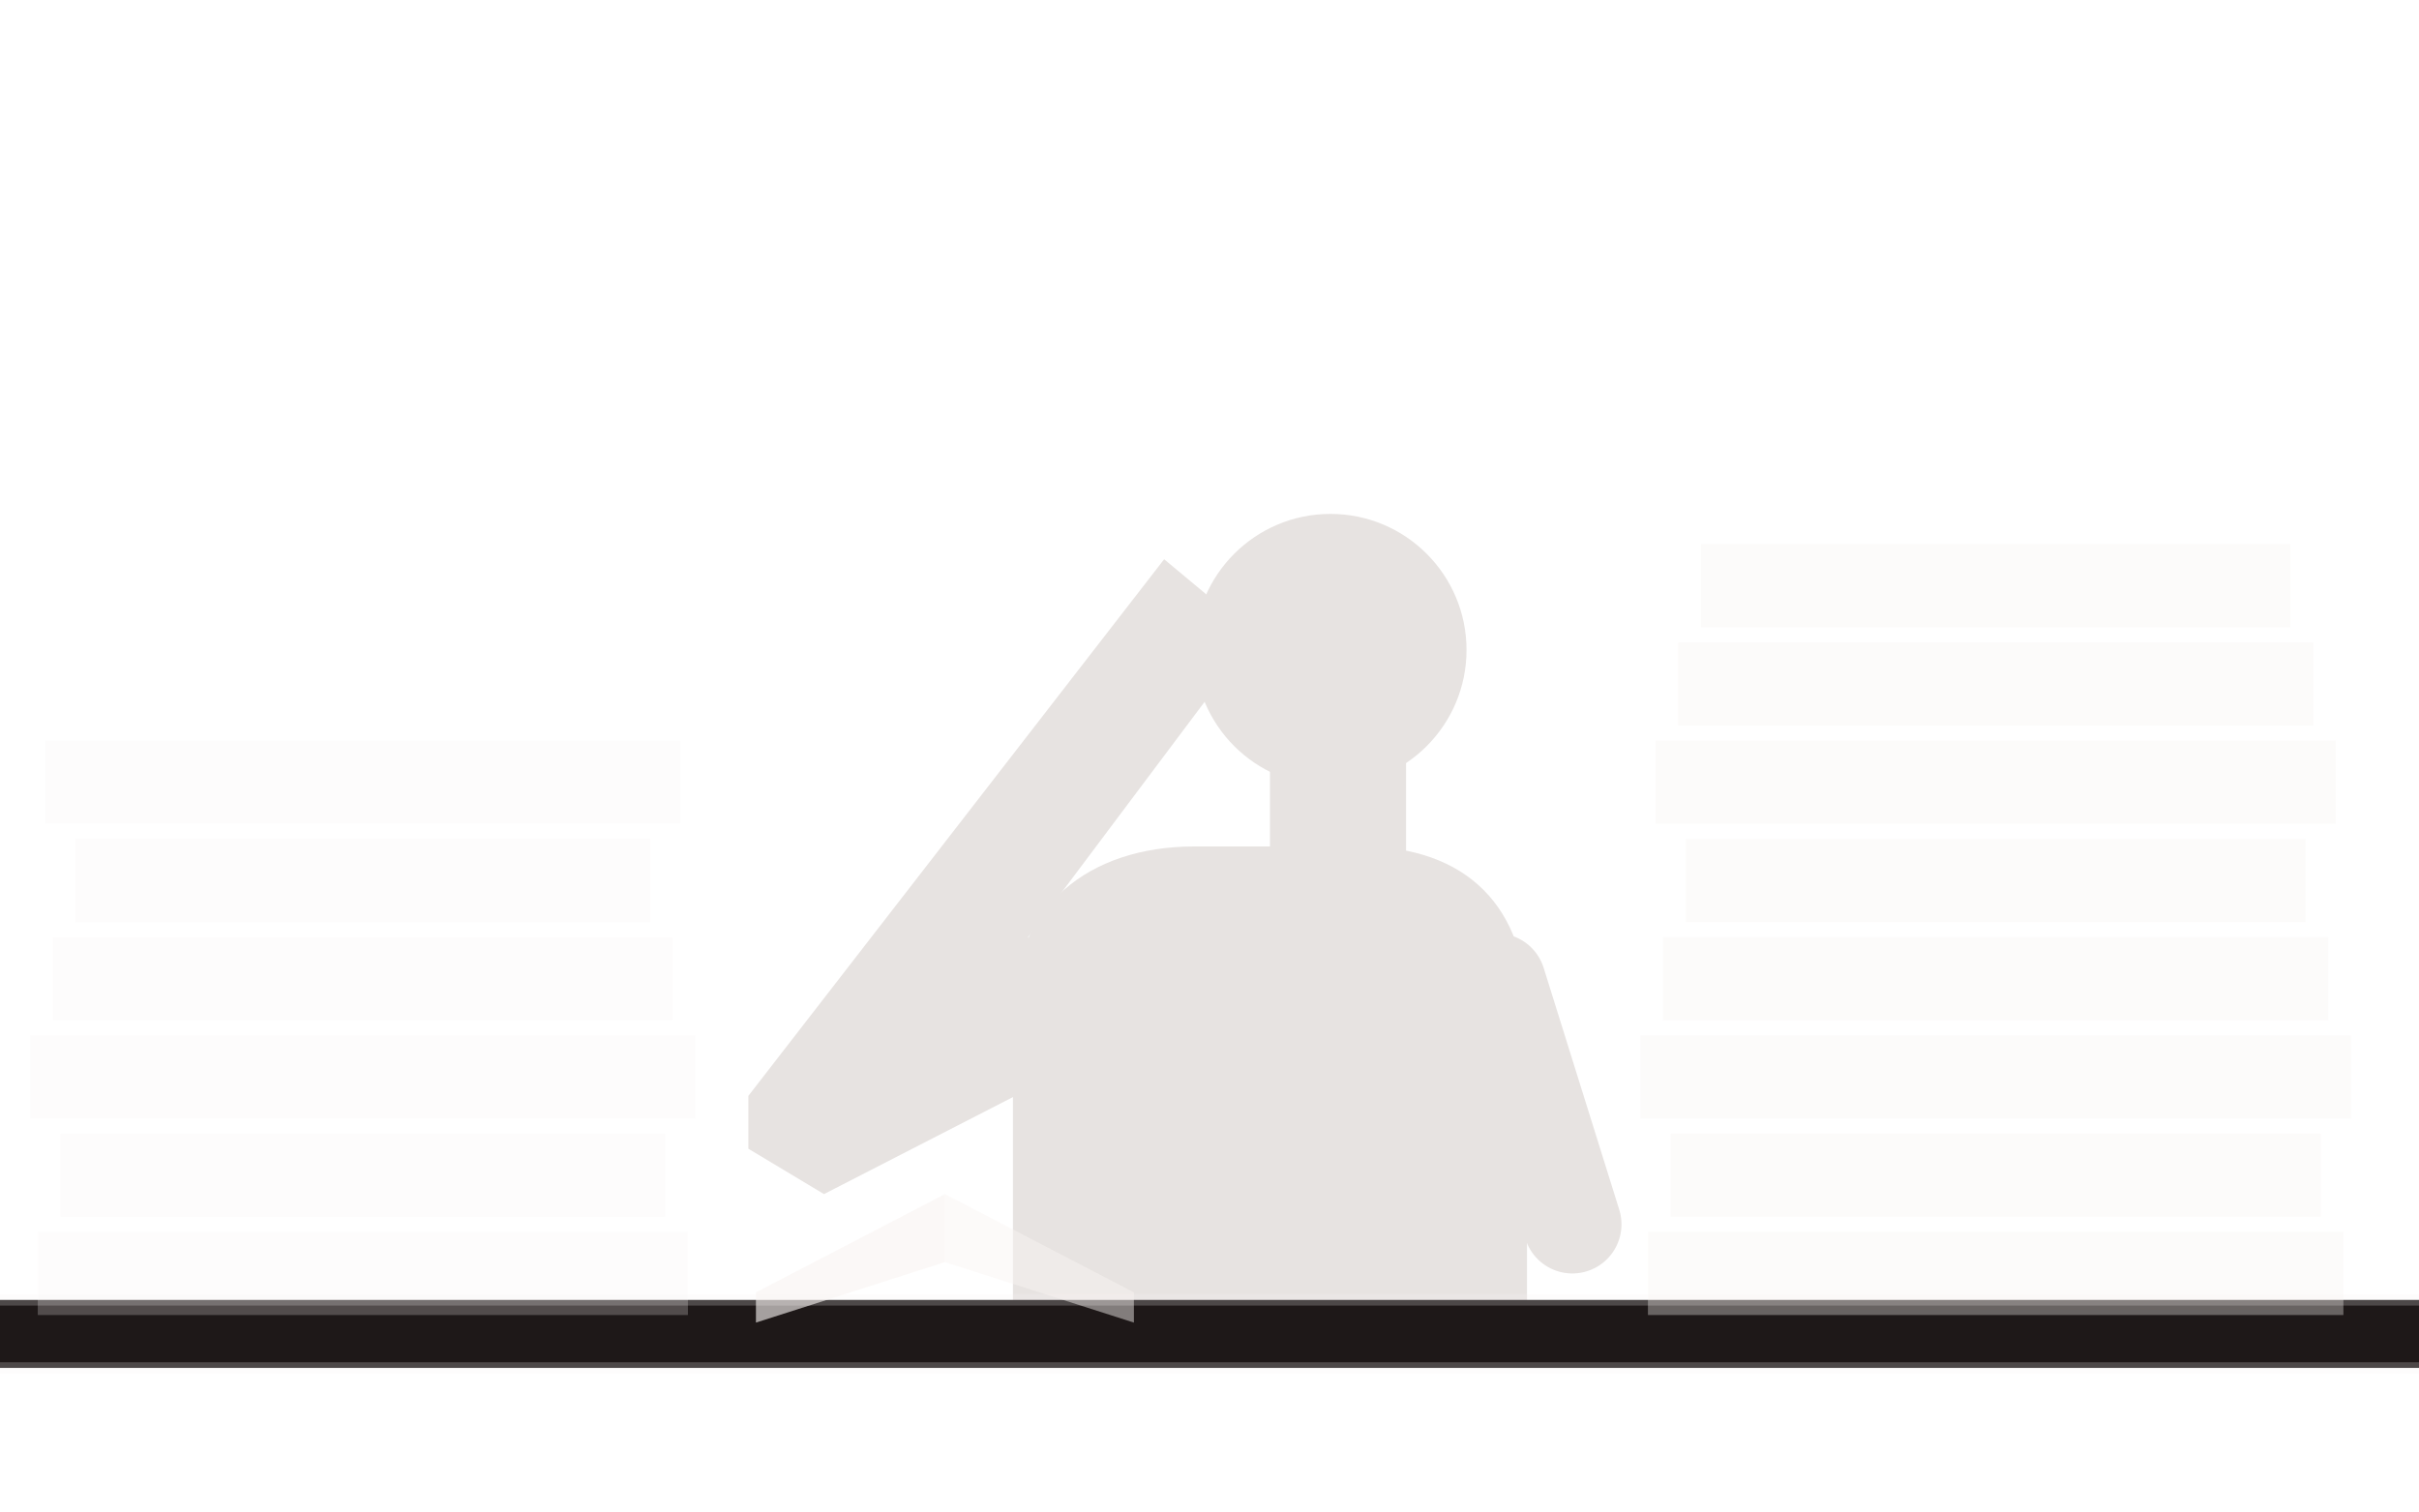
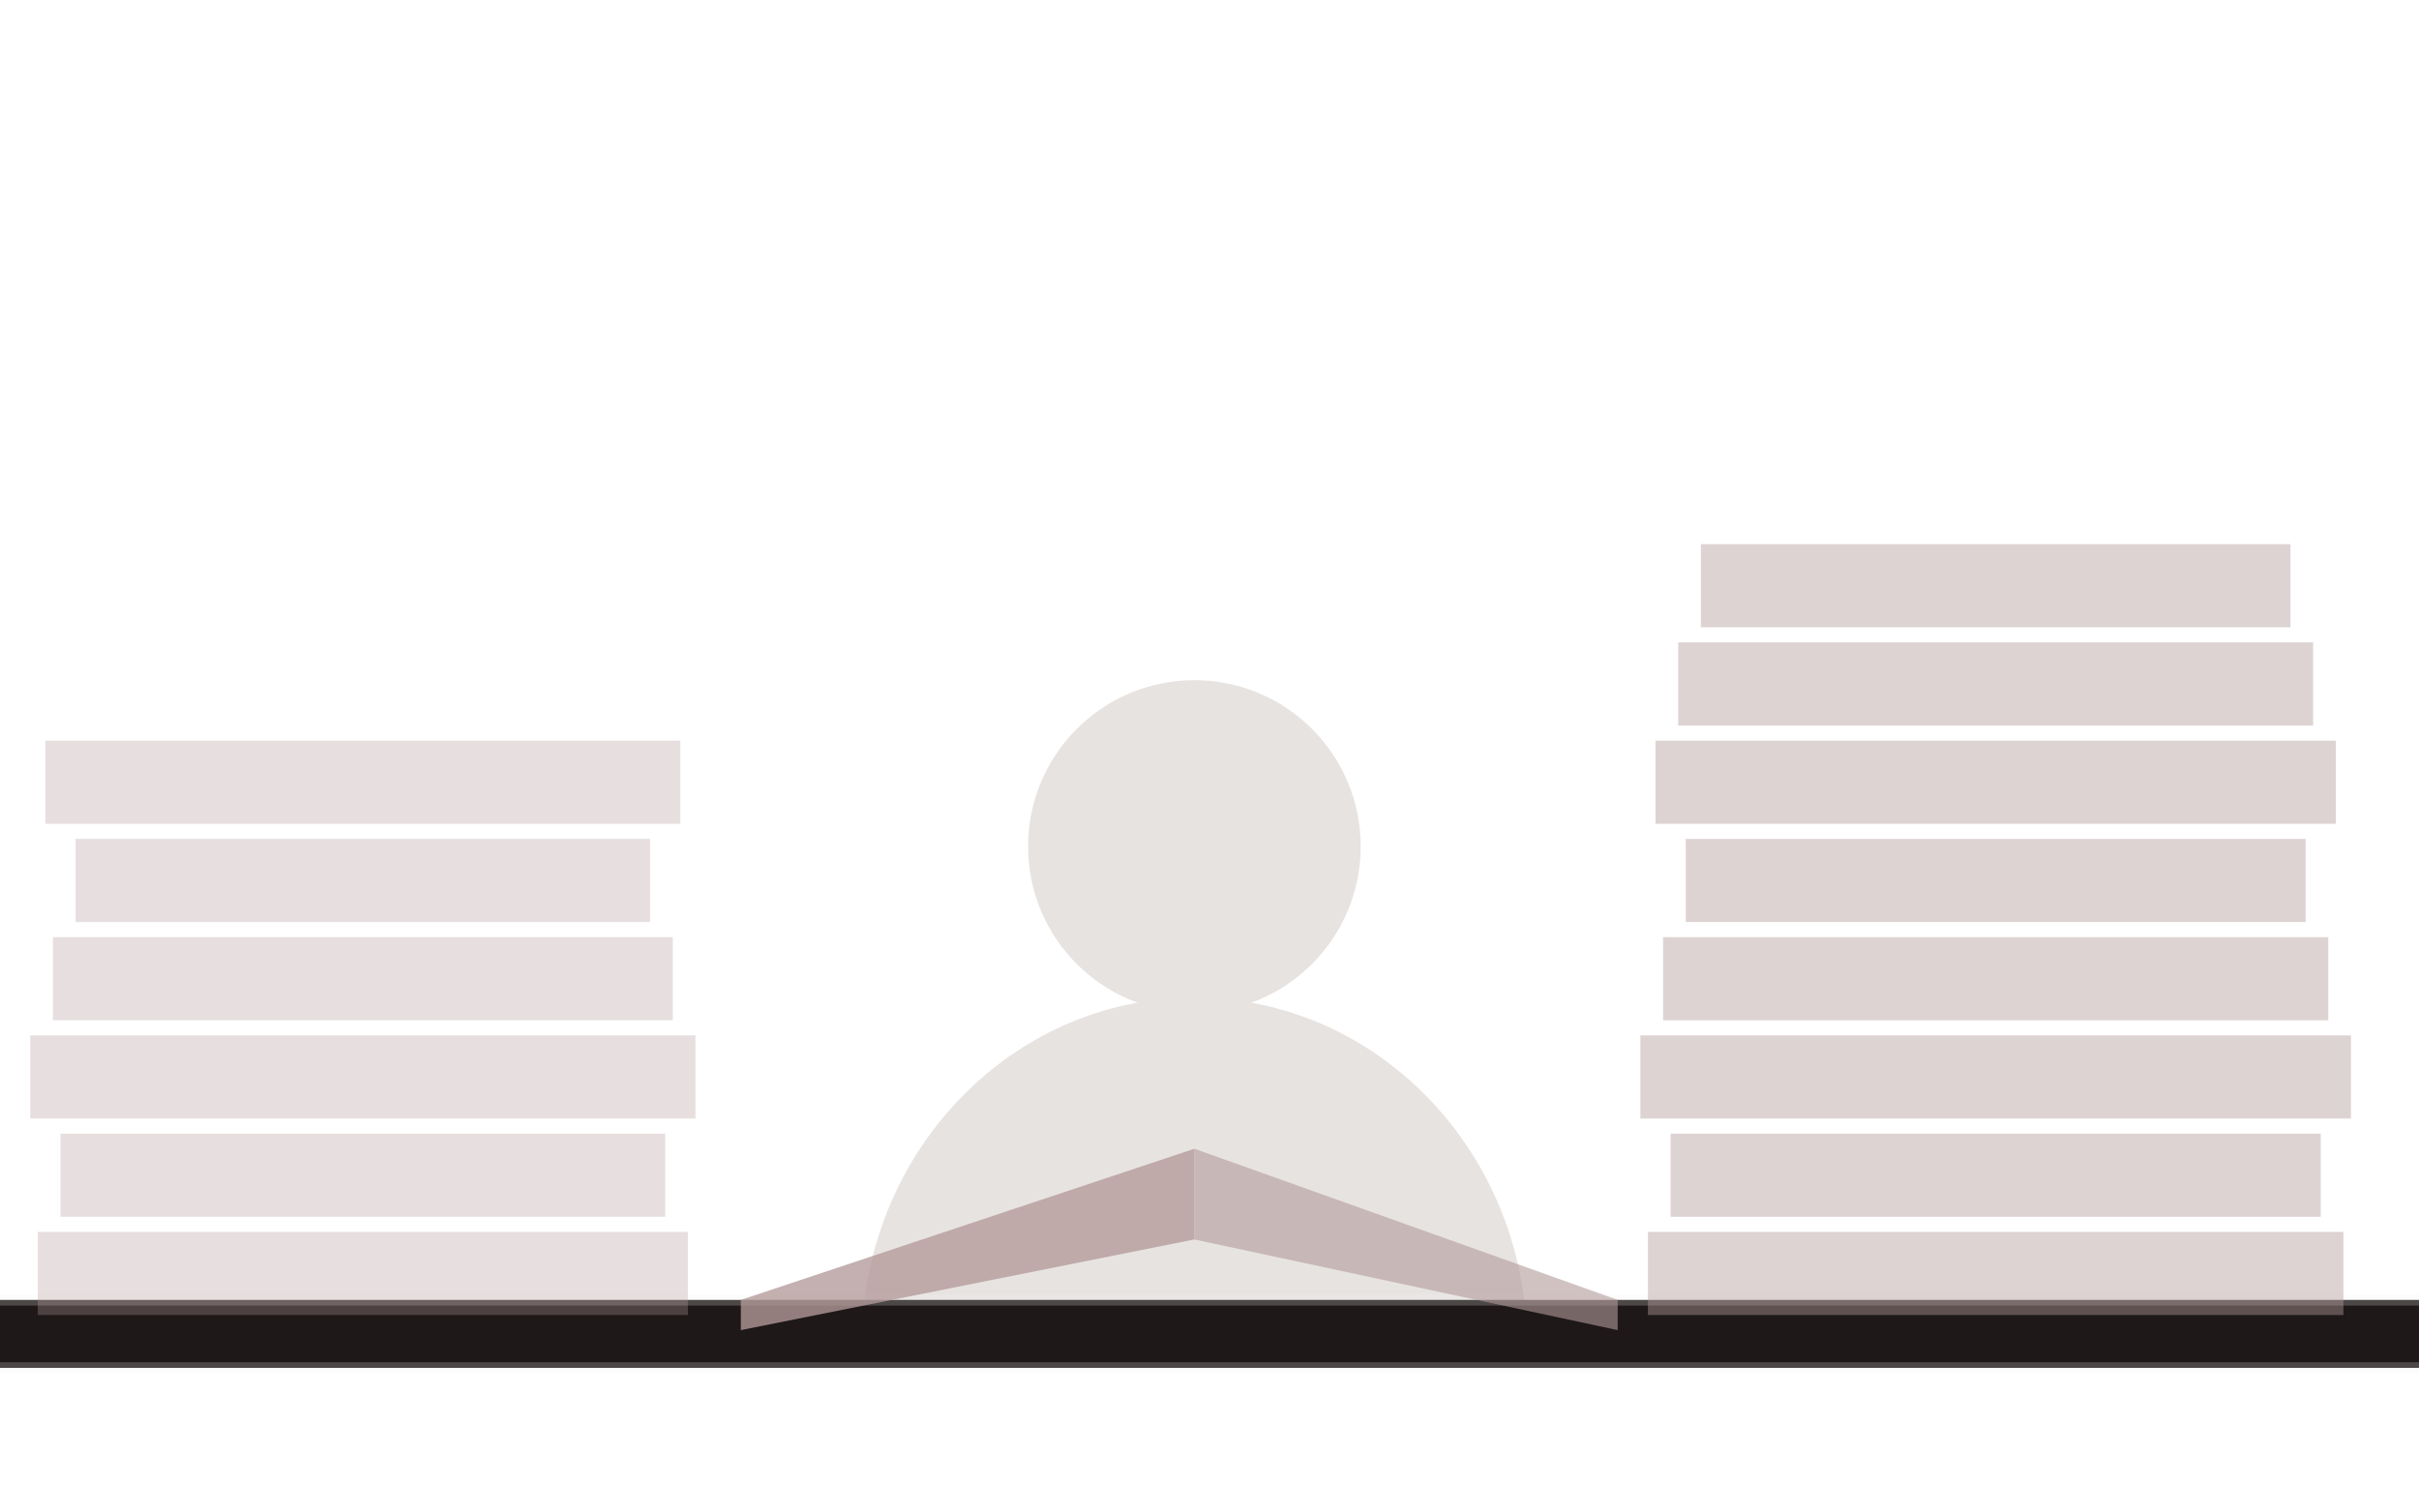
- <svg xmlns="http://www.w3.org/2000/svg" viewBox="0 0 320 200" role="img" aria-label="One student at a desk between two tall stacks of textbooks, one hand up to their head, working something out alone.">
-   <path d="M134 176 L134 134 C134 120 144 112 158 112 L180 112 C194 112 202 120 202 134 L202 176 Z" fill="#e7e3e1" />
-   <rect x="168" y="100" width="18" height="14" fill="#e7e3e1" />
-   <circle cx="176" cy="86" r="18" fill="#e7e3e1" />
-   <path d="M198 130 L208 162" stroke="#e7e3e1" stroke-width="13" stroke-linecap="round" fill="none" />
-   <path d="M146 139 L109 158 L99 152 L99 145 L154 74 L166 84 L136 124 Z" fill="#e7e3e1" />
+ <svg xmlns="http://www.w3.org/2000/svg" viewBox="0 0 320 200" role="img" aria-label="One student at a desk between two stacks of textbooks taller than they are.">
+   <circle cx="158" cy="112" r="22" fill="#e7e3e1" />
+   <path d="M114 178a44 46 0 0 1 88 0z" fill="#e7e3e1" />
  <rect x="-2" y="172" width="324" height="9" fill="#1e1818" stroke="#f8f4f2" stroke-opacity=".22" stroke-width="1.5" />
  <rect x="-2" y="181" width="324" height="7" fill="#f8f4f2" fill-opacity=".05" />
-   <g fill="#f8f4f2" fill-opacity=".24">
+   <g fill="#b39a9a" fill-opacity=".32">
    <rect x="5" y="163" width="86" height="11" />
    <rect x="8" y="150" width="80" height="11" />
    <rect x="4" y="137" width="88" height="11" />
    <rect x="7" y="124" width="82" height="11" />
    <rect x="10" y="111" width="76" height="11" />
    <rect x="6" y="98" width="84" height="11" />
  </g>
-   <g fill="#f8f4f2" fill-opacity=".34">
+   <g fill="#b39a9a" fill-opacity=".44">
    <rect x="218" y="163" width="92" height="11" />
    <rect x="221" y="150" width="86" height="11" />
    <rect x="217" y="137" width="94" height="11" />
    <rect x="220" y="124" width="88" height="11" />
    <rect x="223" y="111" width="82" height="11" />
    <rect x="219" y="98" width="90" height="11" />
    <rect x="222" y="85" width="84" height="11" />
    <rect x="225" y="72" width="78" height="11" />
  </g>
-   <path d="M100 171 L125 158 L125 167 L100 175 Z" fill="#f8f4f2" fill-opacity=".62" />
-   <path d="M150 171 L125 158 L125 167 L150 175 Z" fill="#f8f4f2" fill-opacity=".46" />
+   <path d="M98 172 L158 152 L158 164 L98 176 Z" fill="#b39a9a" fill-opacity=".78" />
+   <path d="M214 172 L158 152 L158 164 L214 176 Z" fill="#b39a9a" fill-opacity=".60" />
</svg>
